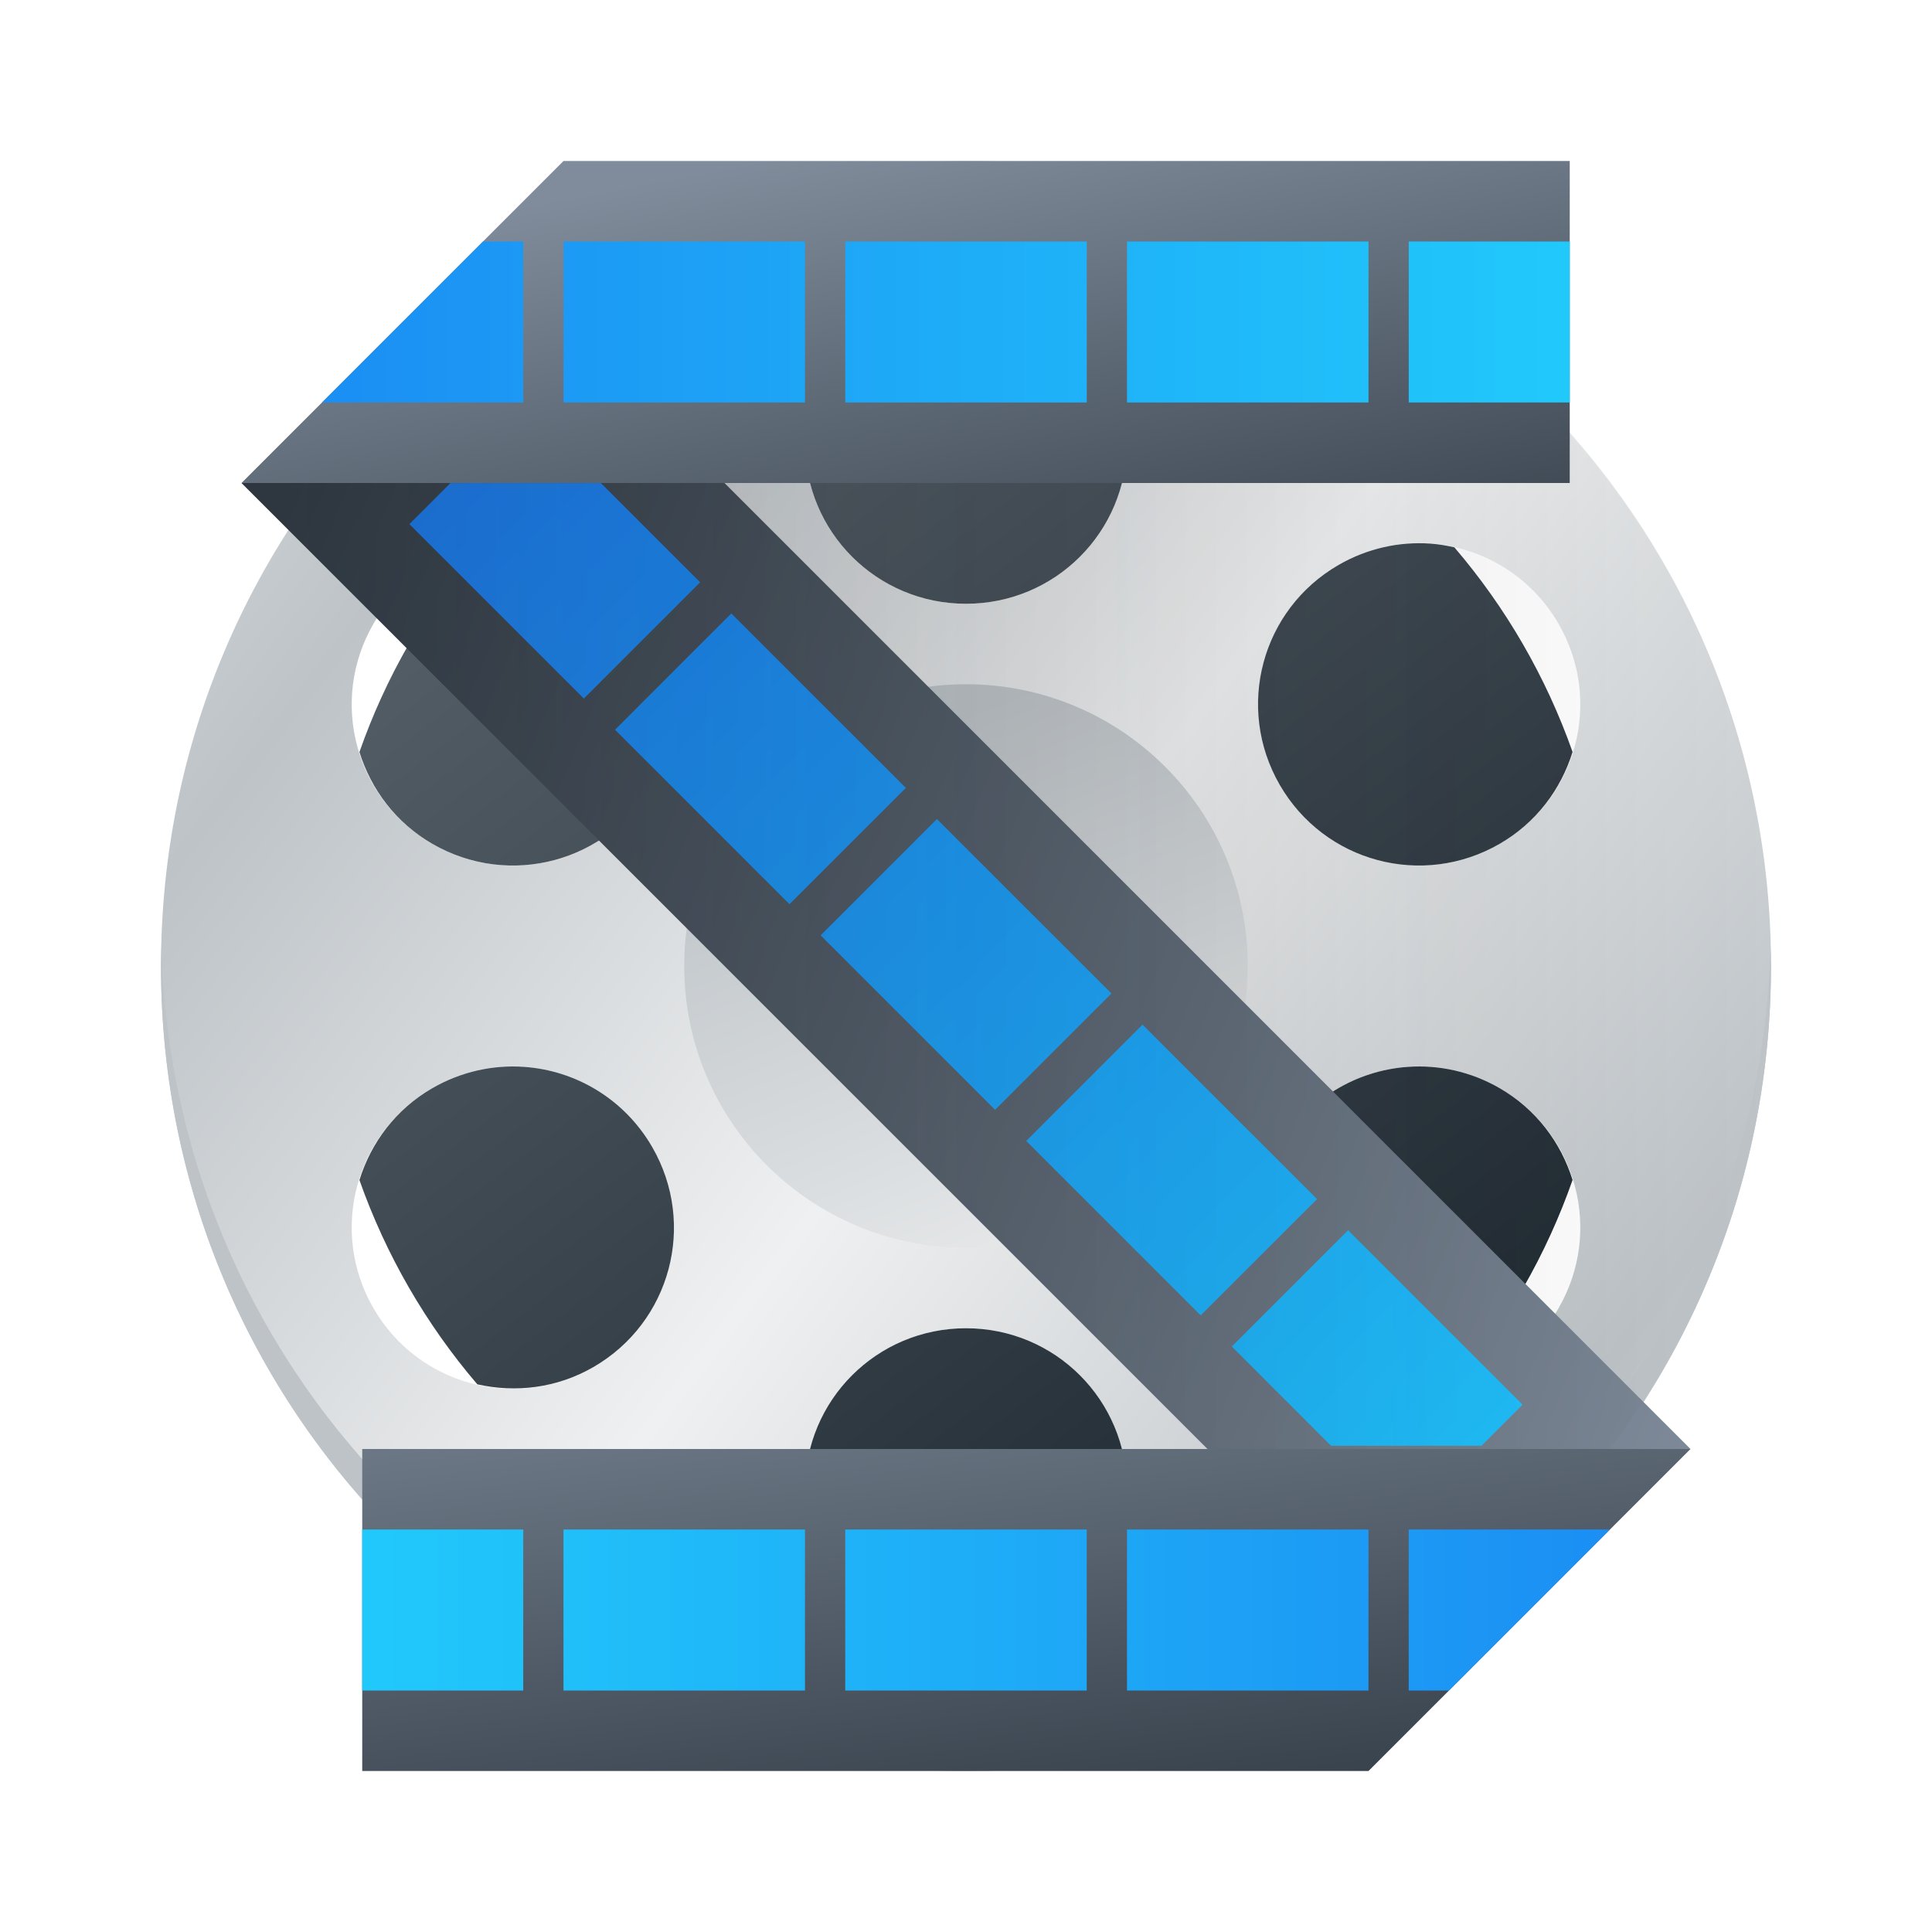
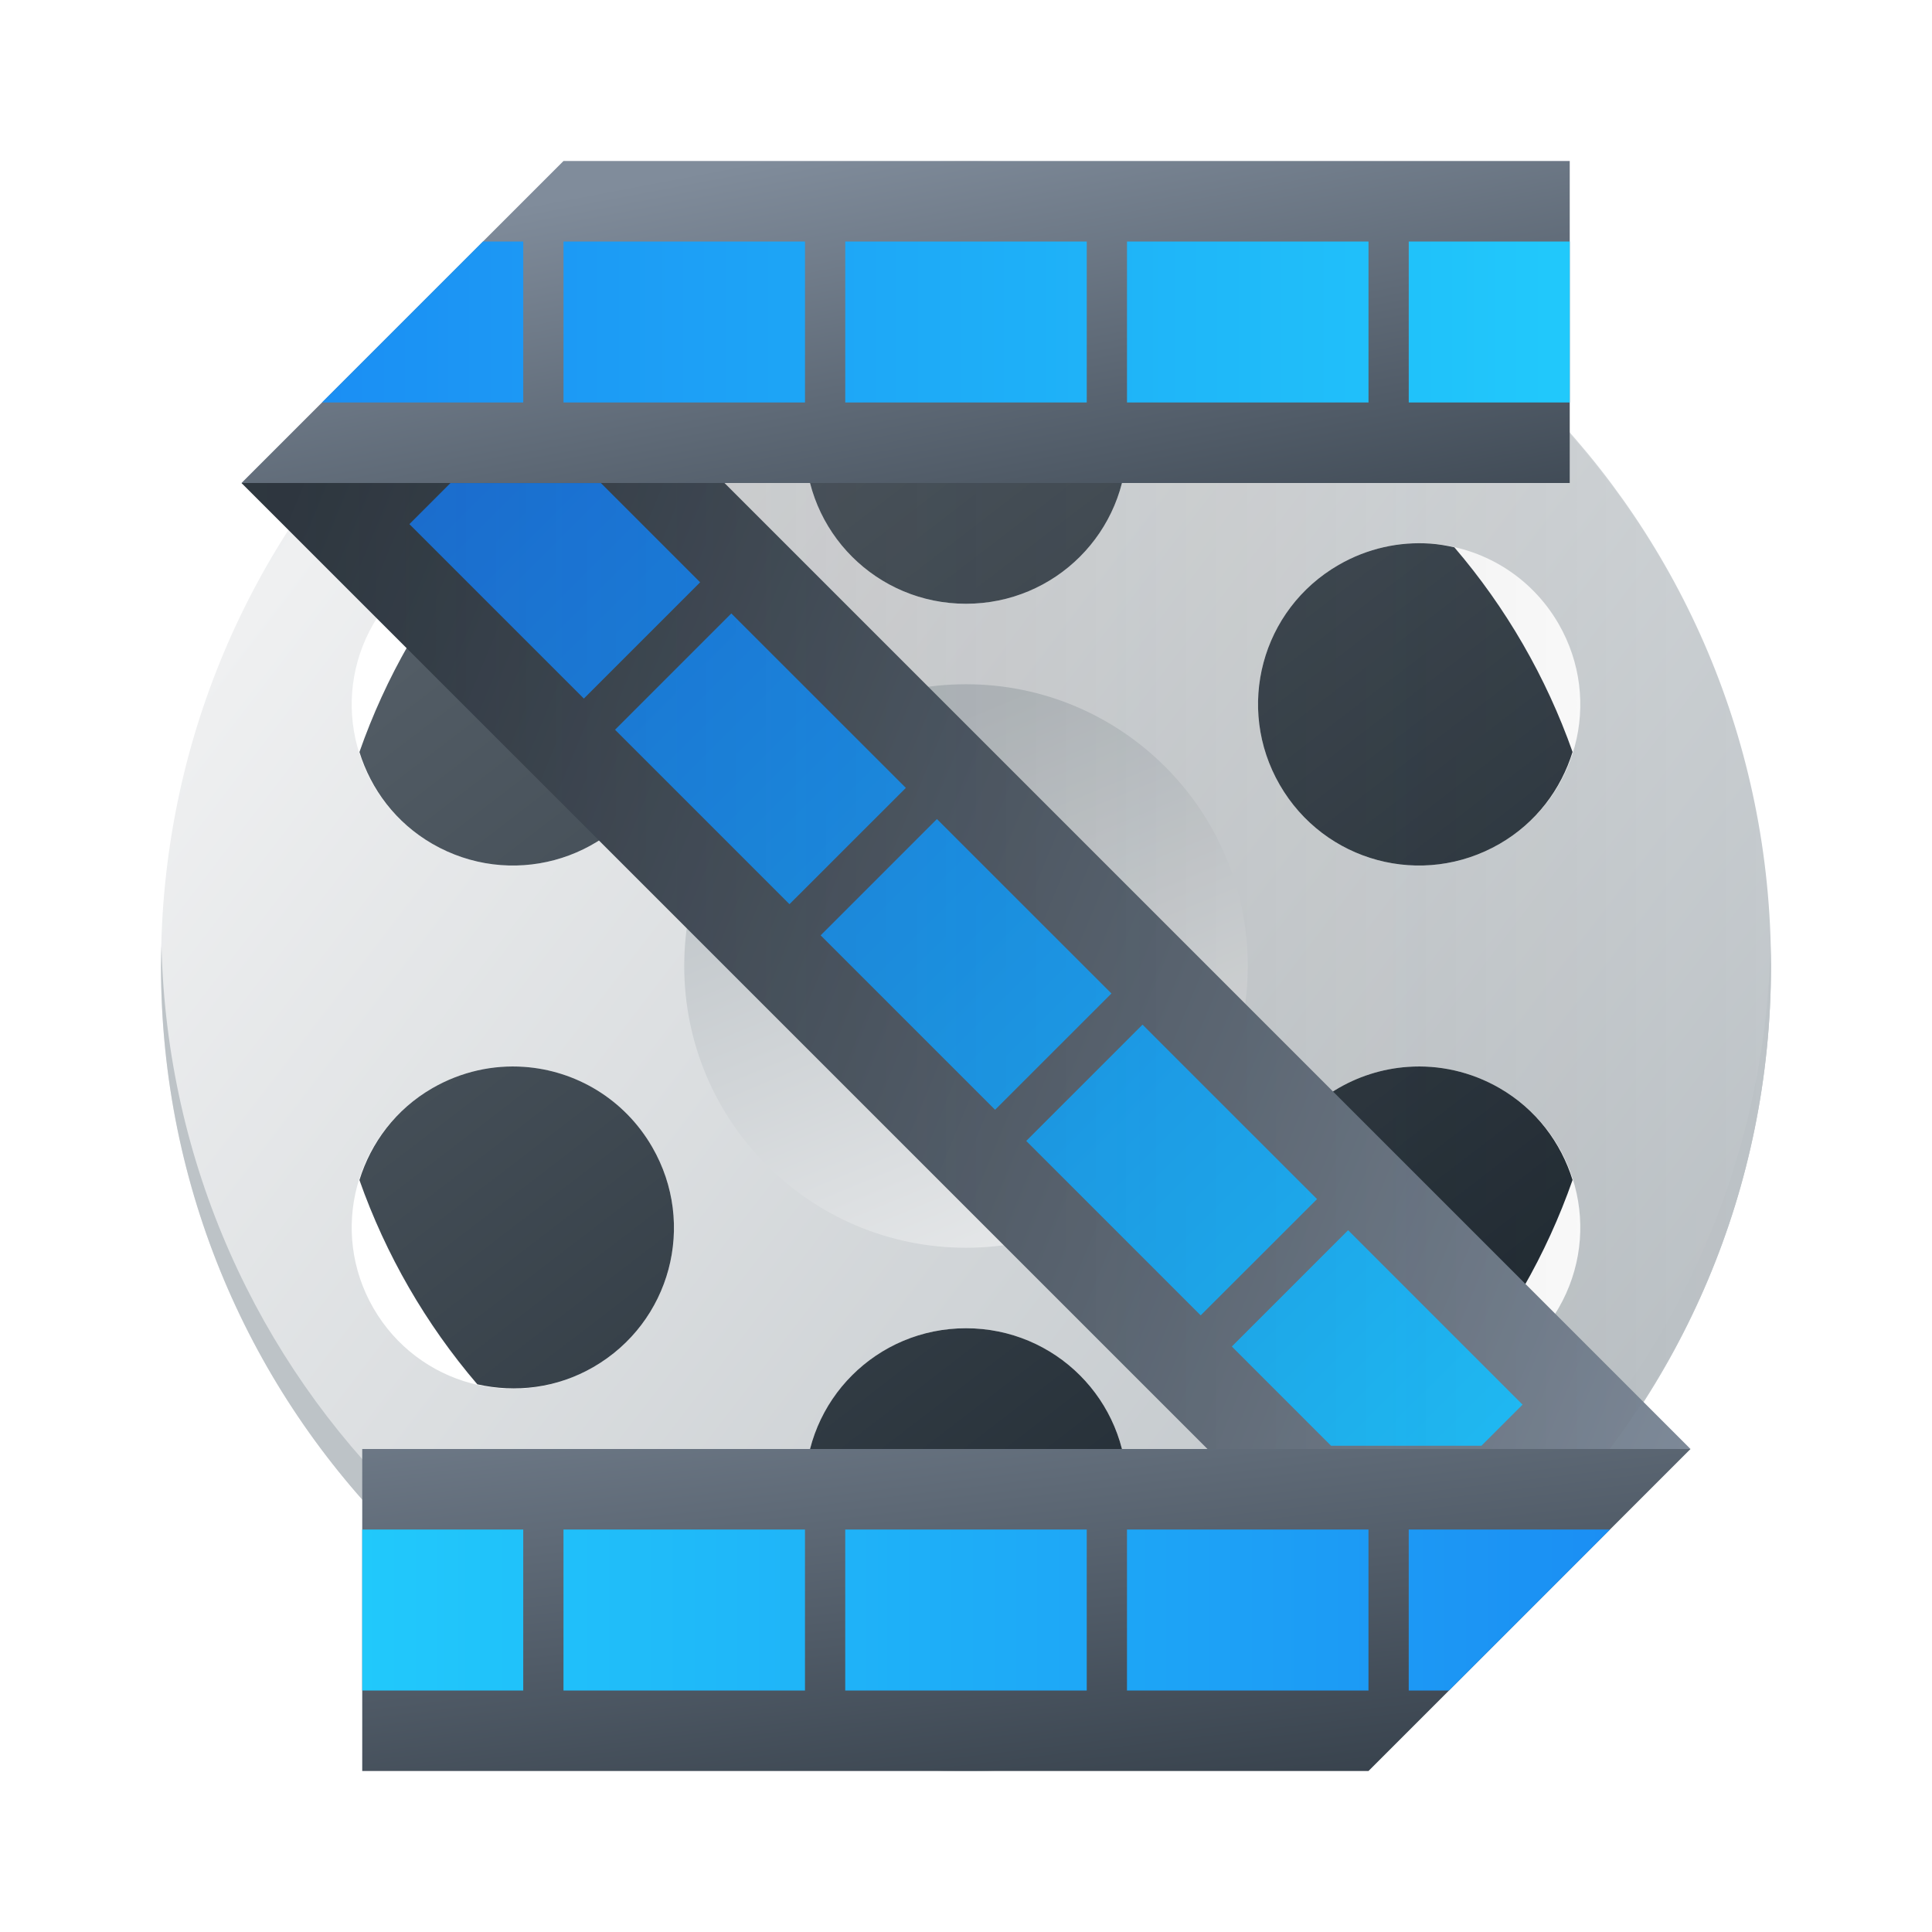
<svg xmlns="http://www.w3.org/2000/svg" xmlns:xlink="http://www.w3.org/1999/xlink" width="48" height="48" id="svg5453" version="1.1">
  <defs id="defs5455">
    <linearGradient id="linearGradient3819">
      <stop id="stop3821" offset="0" style="stop-color:#eff0f1;stop-opacity:1;" />
      <stop id="stop3823" offset="1" style="stop-color:#bdc3c7;stop-opacity:1;" />
    </linearGradient>
-     <linearGradient gradientTransform="matrix(-1,0,0,1,432.5714,-499.798)" gradientUnits="userSpaceOnUse" y2="535.965" x2="394.359" y1="525.06" x1="408.571" id="linearGradient4174-5" xlink:href="#linearGradient3819" spreadMethod="reflect" />
+     <linearGradient gradientTransform="matrix(-1,0,0,1,432.5714,-499.798)" gradientUnits="userSpaceOnUse" y2="536.798" x2="393.274" y1="512.782" x1="424.571" id="linearGradient4174-5" xlink:href="#linearGradient3819" spreadMethod="reflect" />
    <linearGradient id="linearGradient4211">
      <stop id="stop4213" offset="0" style="stop-color:#2f3943;stop-opacity:1" />
      <stop id="stop4215" offset="1" style="stop-color:#808c9b;stop-opacity:1" />
    </linearGradient>
    <linearGradient id="linearGradient4191">
      <stop style="stop-color:#18222a;stop-opacity:1" offset="0" id="stop4193" />
      <stop style="stop-color:#566069;stop-opacity:1" offset="1" id="stop4195" />
    </linearGradient>
    <linearGradient id="linearGradient4303-3">
      <stop id="stop4305-6" offset="0" style="stop-color:#197cf1;stop-opacity:1" />
      <stop id="stop4307-4" offset="1" style="stop-color:#21c9fb;stop-opacity:1" />
    </linearGradient>
    <linearGradient id="linearGradient4227">
      <stop style="stop-color:#292c2f;stop-opacity:1" offset="0" id="stop4229" />
      <stop style="stop-color:#000000;stop-opacity:0;" offset="1" id="stop4231" />
    </linearGradient>
    <linearGradient xlink:href="#linearGradient4211" id="linearGradient4650" x1="411.37" y1="517.521" x2="408.571" y2="502.798" gradientUnits="userSpaceOnUse" />
    <linearGradient xlink:href="#linearGradient4211" id="linearGradient4658" x1="389.071" y1="518.548" x2="428.568" y2="534.908" gradientUnits="userSpaceOnUse" />
    <linearGradient xlink:href="#linearGradient4211" id="linearGradient4666" x1="408.863" y1="546.046" x2="406.833" y2="528.987" gradientUnits="userSpaceOnUse" gradientTransform="translate(0,1)" />
    <linearGradient xlink:href="#linearGradient4303-3" id="linearGradient4677" x1="-1.875" y1="8" x2="39" y2="8" gradientUnits="userSpaceOnUse" />
    <linearGradient xlink:href="#linearGradient4303-3" id="linearGradient4679" x1="11.078" y1="12.636" x2="39.285" y2="40.843" gradientUnits="userSpaceOnUse" spreadMethod="reflect" gradientTransform="matrix(1.021645,0,0,1.021645,383.7766,499.5383)" />
    <linearGradient xlink:href="#linearGradient4303-3" id="linearGradient4681" x1="50" y1="41" x2="9" y2="41" gradientUnits="userSpaceOnUse" gradientTransform="translate(384.5714,500.798)" />
    <linearGradient gradientTransform="matrix(0.3499998,0,0,0.3499998,-551.5714,340.4688)" gradientUnits="userSpaceOnUse" y2="511.715" x2="422.946" y1="554.16" x1="405.365" id="linearGradient4174-5-2" xlink:href="#linearGradient3819" />
    <linearGradient xlink:href="#linearGradient4227" id="linearGradient4658-9" x1="390.571" y1="523.186" x2="428.571" y2="523.186" gradientUnits="userSpaceOnUse" />
    <linearGradient xlink:href="#linearGradient4191" id="linearGradient5286" x1="36" y1="42" x2="12.558" y2="11.45" gradientUnits="userSpaceOnUse" />
  </defs>
  <g id="layer1" transform="translate(-384.5714,-499.798)">
    <path style="opacity:1;fill:url(#linearGradient4174-5);fill-opacity:1;stroke:none;stroke-width:2.8;stroke-miterlimit:4;stroke-dasharray:none;stroke-opacity:0.55" d="M 24 4 C 12.92 4 4 12.92 4 24 C 4 35.08 12.92 44 24 44 C 35.08 44 44 35.08 44 24 C 44 12.92 35.08 4 24 4 z M 24 7 C 26.216 7 28 8.784 28 11 C 28 13.216 26.216 15 24 15 C 21.784 15 20 13.216 20 11 C 20 8.784 21.784 7 24 7 z M 12.461 13.506 C 13.229 13.452 14.023 13.62 14.742 14.035 C 16.661 15.143 17.313 17.581 16.205 19.5 C 15.097 21.419 12.661 22.073 10.742 20.965 C 8.823 19.857 8.169 17.419 9.277 15.5 C 9.97 14.301 11.181 13.595 12.461 13.506 z M 35.539 13.506 C 36.819 13.595 38.03 14.301 38.723 15.5 C 39.831 17.419 39.177 19.857 37.258 20.965 C 35.339 22.073 32.903 21.419 31.795 19.5 C 30.687 17.581 31.339 15.143 33.258 14.035 C 33.977 13.62 34.771 13.452 35.539 13.506 z M 13.021 26.506 C 14.301 26.595 15.513 27.301 16.205 28.5 C 17.313 30.419 16.661 32.857 14.742 33.965 C 12.823 35.073 10.385 34.419 9.277 32.5 C 8.169 30.581 8.823 28.143 10.742 27.035 C 11.462 26.62 12.254 26.452 13.021 26.506 z M 34.979 26.506 C 35.746 26.452 36.538 26.62 37.258 27.035 C 39.177 28.143 39.831 30.581 38.723 32.5 C 37.615 34.419 35.177 35.073 33.258 33.965 C 31.339 32.857 30.687 30.419 31.795 28.5 C 32.487 27.301 33.699 26.595 34.979 26.506 z M 24 33 C 26.216 33 28 34.784 28 37 C 28 39.216 26.216 41 24 41 C 21.784 41 20 39.216 20 37 C 20 34.784 21.784 33 24 33 z " transform="translate(384.5714,499.798)" id="rect4166-5" />
    <path style="opacity:1;fill:url(#linearGradient5286);fill-opacity:1.0;stroke:none;stroke-width:2.8;stroke-miterlimit:4;stroke-dasharray:none;stroke-opacity:0.55" d="M 24 8 A 16 16 0 0 0 21.08 8.277 C 20.415 8.991 20 9.943 20 11 C 20 13.216 21.784 15 24 15 C 26.216 15 28 13.216 28 11 C 28 9.943 27.585 8.993 26.92 8.279 A 16 16 0 0 0 24 8 z M 12.461 13.506 C 12.253 13.52 12.048 13.557 11.846 13.604 A 16 16 0 0 0 8.93 18.684 C 9.218 19.611 9.832 20.439 10.742 20.965 C 12.661 22.073 15.097 21.419 16.205 19.5 C 17.313 17.581 16.661 15.143 14.742 14.035 C 14.023 13.62 13.229 13.452 12.461 13.506 z M 35.539 13.506 C 34.771 13.452 33.977 13.62 33.258 14.035 C 31.339 15.143 30.687 17.581 31.795 19.5 C 32.903 21.419 35.339 22.073 37.258 20.965 C 38.169 20.439 38.783 19.609 39.07 18.682 A 16 16 0 0 0 36.133 13.598 C 35.937 13.554 35.74 13.52 35.539 13.506 z M 13.021 26.506 C 12.254 26.452 11.462 26.62 10.742 27.035 C 9.831 27.561 9.217 28.391 8.93 29.318 A 16 16 0 0 0 11.859 34.393 C 12.806 34.607 13.832 34.491 14.742 33.965 C 16.661 32.857 17.313 30.419 16.205 28.5 C 15.513 27.301 14.301 26.595 13.021 26.506 z M 34.979 26.506 C 33.699 26.595 32.487 27.301 31.795 28.5 C 30.687 30.419 31.339 32.857 33.258 33.965 C 34.175 34.494 35.208 34.611 36.16 34.391 A 16 16 0 0 0 39.07 29.316 C 38.782 28.389 38.168 27.561 37.258 27.035 C 36.538 26.62 35.746 26.452 34.979 26.506 z M 24 33 C 21.784 33 20 34.784 20 37 C 20 38.057 20.415 39.007 21.08 39.721 A 16 16 0 0 0 24 40 A 16 16 0 0 0 26.92 39.723 C 27.585 39.009 28 38.057 28 37 C 28 34.784 26.216 33 24 33 z " transform="translate(384.5714,499.798)" id="rect4166-5-9-0" />
    <rect style="opacity:1;fill:url(#linearGradient4174-5-2);fill-opacity:1;stroke:none;stroke-width:2.8;stroke-miterlimit:4;stroke-dasharray:none;stroke-opacity:0.55" id="rect4166-5-9" width="14" height="14" x="-415.571" y="516.798" ry="7" transform="scale(-1,1)" />
    <path style="opacity:1;fill:#bdc3c7;fill-opacity:1;stroke:none;stroke-width:2.8;stroke-miterlimit:4;stroke-dasharray:none;stroke-opacity:0.55" d="m 388.583,523.298 c -0.004,0.167 -0.012,0.332 -0.012,0.5 0,11.08 8.92,20 20,20 11.08,0 20,-8.92 20,-20 0,-0.168 -0.008,-0.333 -0.012,-0.5 -0.264,10.847 -9.076,19.5 -19.988,19.5 -10.912,0 -19.724,-8.653 -19.988,-19.5 z" id="rect4775-1" />
    <g id="g4802">
      <path id="rect4201-9" d="m 402.571,511.798 24,24 -12,0 -24,-24 z" style="color:#000000;display:inline;overflow:visible;visibility:visible;opacity:1;fill:url(#linearGradient4658);fill-opacity:1;fill-rule:nonzero;stroke:none;stroke-width:3;stroke-linecap:round;stroke-linejoin:round;stroke-miterlimit:4;stroke-dasharray:none;stroke-opacity:1;marker:none;enable-background:accumulate" />
      <path id="rect4234-7-2" d="m 395.765,511.798 -1.022,1.022 4.334,4.334 2.889,-2.889 -2.466,-2.466 -3.735,0 z m 6.976,3.241 -2.889,2.889 4.334,4.334 2.891,-2.889 -4.336,-4.334 z m 5.108,5.108 -2.889,2.889 4.334,4.334 2.891,-2.889 -4.336,-4.334 z m 5.108,5.108 -2.889,2.889 4.334,4.334 2.891,-2.889 -4.336,-4.334 z m 5.108,5.108 -2.889,2.889 2.466,2.466 3.735,0 1.022,-1.022 -4.334,-4.334 z" style="color:#000000;display:inline;overflow:visible;visibility:visible;opacity:1;fill:url(#linearGradient4679);fill-opacity:1;fill-rule:nonzero;stroke:none;stroke-width:3;stroke-linecap:round;stroke-linejoin:round;stroke-miterlimit:4;stroke-dasharray:none;stroke-opacity:1;marker:none;enable-background:accumulate" />
      <path id="rect4201-0" d="m 393.571,535.798 0,8 25,0 8,-8 z" style="color:#000000;display:inline;overflow:visible;visibility:visible;opacity:1;fill:url(#linearGradient4666);fill-opacity:1;fill-rule:nonzero;stroke:none;stroke-width:3;stroke-linecap:round;stroke-linejoin:round;stroke-miterlimit:4;stroke-dasharray:none;stroke-opacity:1;marker:none;enable-background:accumulate" />
      <path id="rect4234-6" d="m 393.571,537.798 0,4 4,0 0,-4 z m 5,0 0,4 6,0 0,-4 z m 7,0 0,4 6,0 0,-4 z m 7,0 0,4 6,0 0,-4 z m 7,0 0,4 1,0 4,-4 z" style="color:#000000;display:inline;overflow:visible;visibility:visible;opacity:1;fill:url(#linearGradient4681);fill-opacity:1;fill-rule:nonzero;stroke:none;stroke-width:3;stroke-linecap:round;stroke-linejoin:round;stroke-miterlimit:4;stroke-dasharray:none;stroke-opacity:1;marker:none;enable-background:accumulate" />
      <path id="rect4201" d="m 398.571,503.798 -8,8 33,0 0,-8 z" style="color:#000000;display:inline;overflow:visible;visibility:visible;opacity:1;fill:url(#linearGradient4650);fill-opacity:1;fill-rule:nonzero;stroke:none;stroke-width:3;stroke-linecap:round;stroke-linejoin:round;stroke-miterlimit:4;stroke-dasharray:none;stroke-opacity:1;marker:none;enable-background:accumulate" />
      <path id="rect4234" transform="translate(384.5714,499.798)" d="m 13,6 -1,0 -4,4 5,0 z m 1,0 0,4 6,0 0,-4 z m 7,0 0,4 6,0 0,-4 z m 7,0 0,4 6,0 0,-4 z m 7,0 0,4 4,0 0,-4 z" style="color:#000000;display:inline;overflow:visible;visibility:visible;opacity:1;fill:url(#linearGradient4677);fill-opacity:1;fill-rule:nonzero;stroke:none;stroke-width:3;stroke-linecap:round;stroke-linejoin:round;stroke-miterlimit:4;stroke-dasharray:none;stroke-opacity:1;marker:none;enable-background:accumulate" />
    </g>
    <path style="color:#000000;display:inline;overflow:visible;visibility:visible;opacity:0.2;fill:url(#linearGradient4658-9);fill-opacity:1;fill-rule:nonzero;stroke:none;stroke-width:3;stroke-linecap:round;stroke-linejoin:round;stroke-miterlimit:4;stroke-dasharray:none;stroke-opacity:1;marker:none;enable-background:accumulate" d="m 423.571,510.573 0,1.225 -33,0 24,24 9.994,0 c 2.506,-3.341 4.006,-7.484 4.006,-12 0,-5.086 -1.895,-9.703 -5,-13.225 z" id="rect4201-9-1" />
  </g>
</svg>
